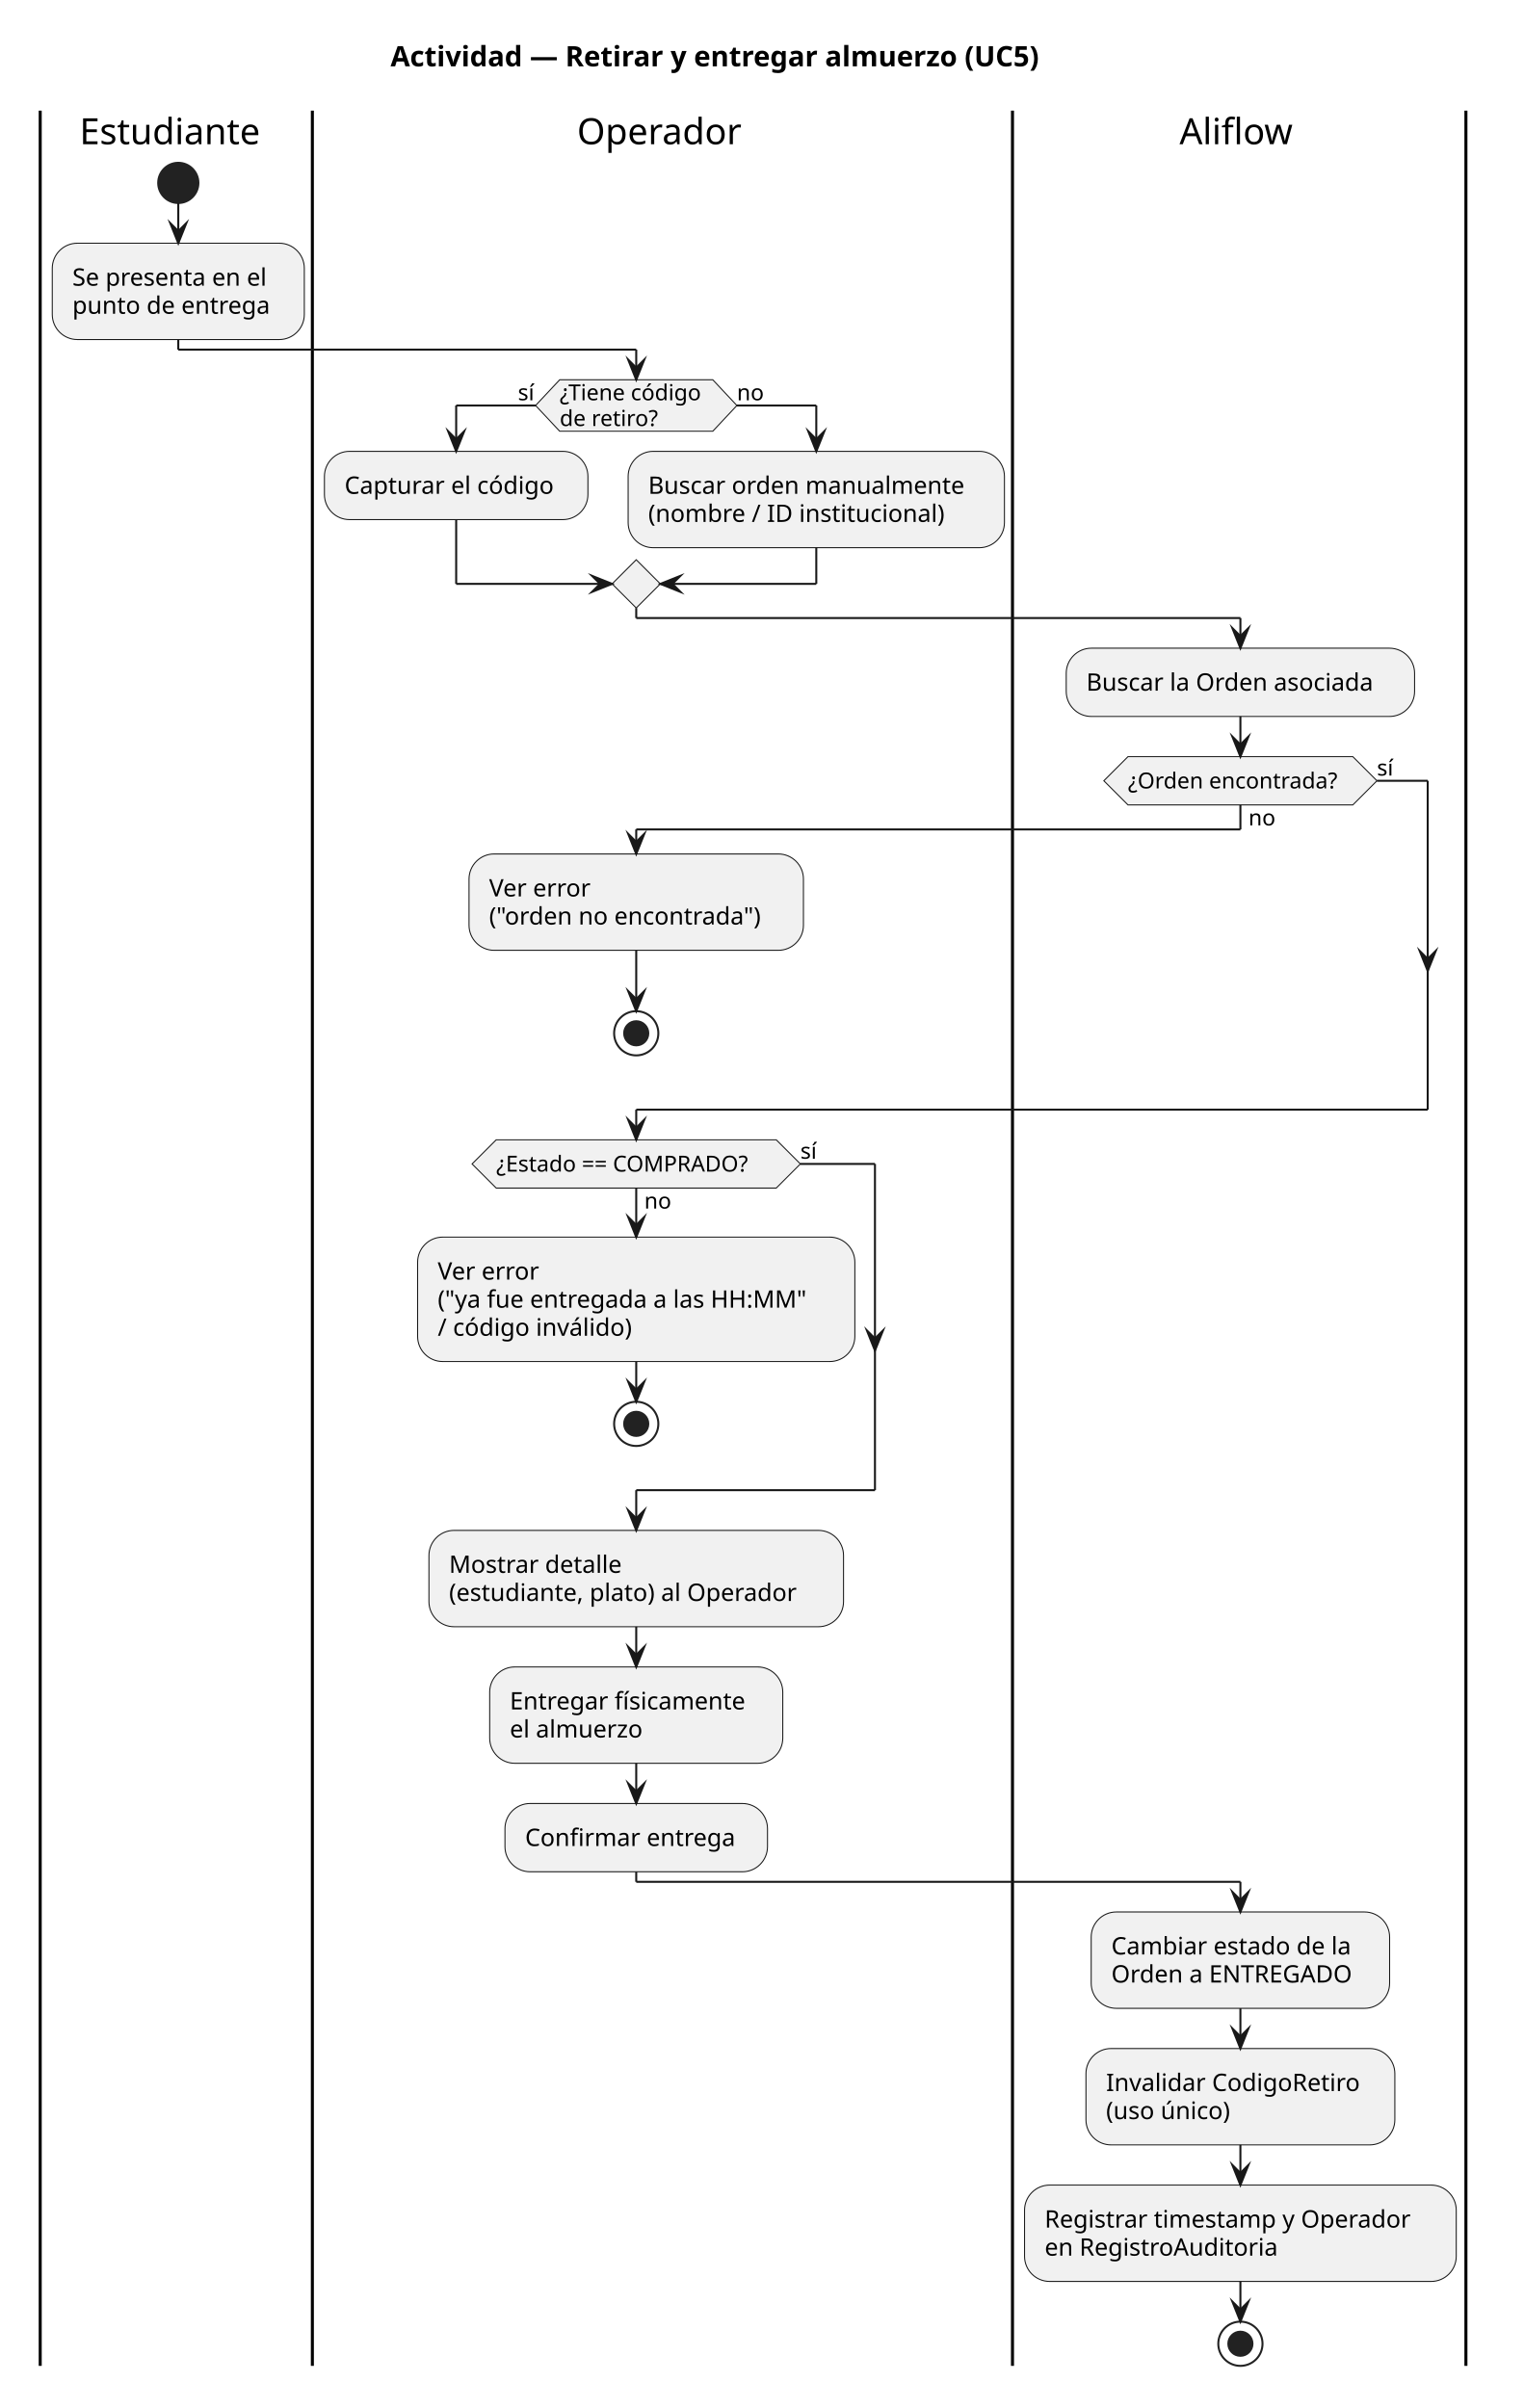
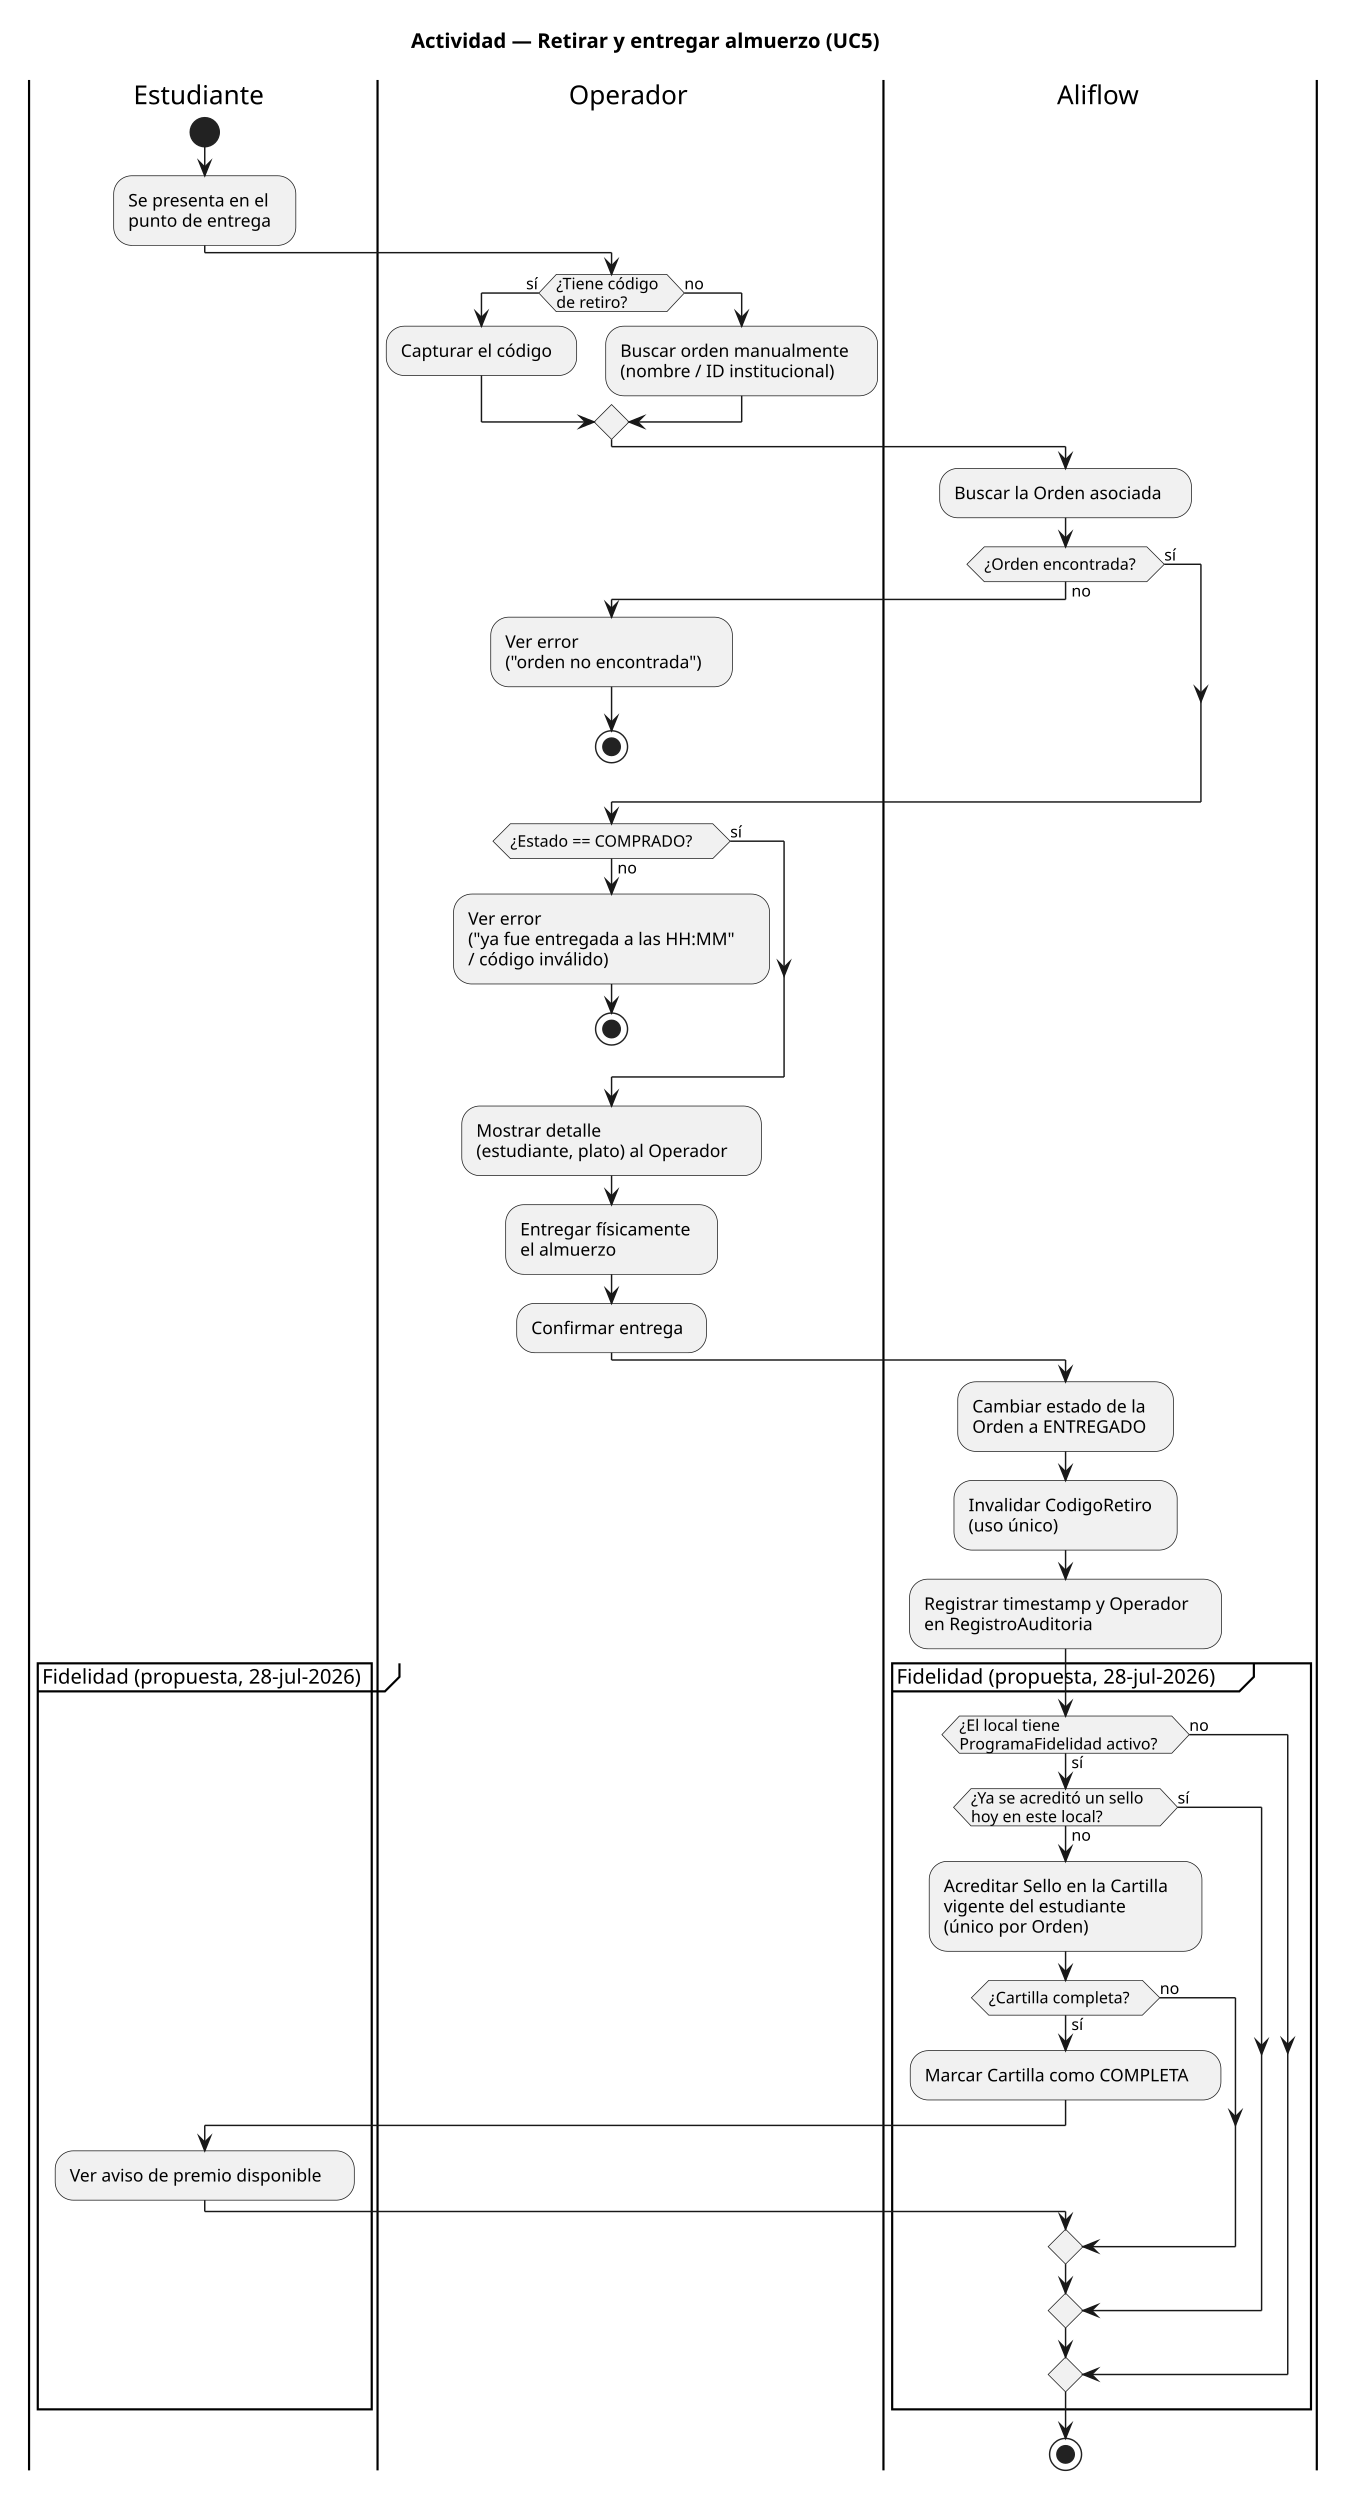
- <svg xmlns="http://www.w3.org/2000/svg" version="1.1" data-diagram-type="ACTIVITY" style="width:758px;height:1198px;background:#FFFFFF;" width="758px" height="1198px" viewBox="0 0 758 1198" zoomAndPan="magnify" preserveAspectRatio="none" contentStyleType="text/css">
+ <svg xmlns="http://www.w3.org/2000/svg" version="1.1" data-diagram-type="ACTIVITY" style="width:935px;height:1721px;background:#FFFFFF;" width="935px" height="1721px" viewBox="0 0 935 1721" zoomAndPan="magnify" preserveAspectRatio="none" contentStyleType="text/css">
  <defs />
  <g font-family="sans-serif" lengthAdjust="spacing">
    <g class="title" data-source-line="1">
-       <text x="194.277" y="32.995" fill="#000" font-size="14" textLength="367.507" font-weight="700">Actividad — Retirar y entregar almuerzo (UC5)</text>
+       <text x="282.92" y="32.995" fill="#000" font-size="14" textLength="367.507" font-weight="700">Actividad — Retirar y entregar almuerzo (UC5)</text>
    </g>
-     <rect x="20" y="55.042" width="711.061" height="20.953" fill="none" style="stroke:none;" />
-     <ellipse cx="88.69" cy="90.995" rx="10" ry="10" fill="#222" style="stroke:#222;stroke-width:1;" />
-     <rect x="26" y="120.995" width="125.381" height="47.938" fill="#F1F1F1" style="stroke:#181818;stroke-width:0.5;" rx="12.5" ry="12.5" />
-     <text x="36" y="142.134" fill="#000" font-size="12" textLength="105.381">Se presenta en el</text>
-     <text x="36" y="156.103" fill="#000" font-size="12" textLength="104.484">punto de entrega</text>
-     <line x1="20" y1="55.042" x2="20" y2="1177.034" style="stroke:#000;stroke-width:1.5;" />
-     <polygon points="278.413,188.933,354.559,188.933,366.559,201.737,354.559,214.542,278.413,214.542,266.413,201.737,278.413,188.933" fill="#F1F1F1" style="stroke:#181818;stroke-width:0.5;stroke-linejoin:miter;stroke-miterlimit:10;" />
-     <text x="278.413" y="199.143" fill="#000" font-size="11" textLength="76.146">¿Tiene código</text>
-     <text x="278.413" y="211.948" fill="#000" font-size="11" textLength="52.997">de retiro?</text>
-     <text x="257.626" y="199.143" fill="#000" font-size="11" textLength="8.787">sí</text>
-     <text x="366.559" y="199.143" fill="#000" font-size="11" textLength="13.702">no</text>
-     <rect x="161.381" y="224.542" width="131.076" height="33.969" fill="#F1F1F1" style="stroke:#181818;stroke-width:0.5;" rx="12.5" ry="12.5" />
-     <text x="171.381" y="245.681" fill="#000" font-size="12" textLength="111.076">Capturar el código</text>
-     <rect x="312.457" y="224.542" width="187.191" height="47.938" fill="#F1F1F1" style="stroke:#181818;stroke-width:0.5;" rx="12.5" ry="12.5" />
-     <text x="322.457" y="245.681" fill="#000" font-size="12" textLength="167.191">Buscar orden manualmente</text>
-     <text x="322.457" y="259.649" fill="#000" font-size="12" textLength="157.307">(nombre / ID institucional)</text>
-     <polygon points="316.486,278.479,328.486,290.479,316.486,302.479,304.486,290.479,316.486,278.479" fill="#F1F1F1" style="stroke:#181818;stroke-width:0.5;stroke-linejoin:miter;stroke-miterlimit:10;" />
-     <rect x="233.308" y="424.851" width="166.355" height="47.938" fill="#F1F1F1" style="stroke:#181818;stroke-width:0.5;" rx="12.5" ry="12.5" />
-     <text x="243.308" y="445.989" fill="#000" font-size="12" textLength="53.865">Ver error</text>
-     <text x="243.308" y="459.958" fill="#000" font-size="12" textLength="146.355">("orden no encontrada")</text>
-     <ellipse cx="316.486" cy="514.069" rx="11" ry="11" fill="none" style="stroke:#222;stroke-width:1;" />
-     <ellipse cx="316.486" cy="514.069" rx="6" ry="6" fill="#222" style="stroke:#222;stroke-width:1;" />
-     <rect x="207.735" y="615.472" width="217.502" height="61.906" fill="#F1F1F1" style="stroke:#181818;stroke-width:0.5;" rx="12.5" ry="12.5" />
-     <text x="217.735" y="636.61" fill="#000" font-size="12" textLength="53.865">Ver error</text>
-     <text x="217.735" y="650.579" fill="#000" font-size="12" textLength="197.502">("ya fue entregada a las HH:MM"</text>
-     <text x="217.735" y="664.548" fill="#000" font-size="12" textLength="103.225">/ código inválido)</text>
-     <ellipse cx="316.486" cy="708.378" rx="11" ry="11" fill="none" style="stroke:#222;stroke-width:1;" />
-     <ellipse cx="316.486" cy="708.378" rx="6" ry="6" fill="#222" style="stroke:#222;stroke-width:1;" />
-     <polygon points="246.831,567.069,386.141,567.069,398.141,579.069,386.141,591.069,246.831,591.069,234.831,579.069,246.831,567.069" fill="#F1F1F1" style="stroke:#181818;stroke-width:0.5;stroke-linejoin:miter;stroke-miterlimit:10;" />
-     <text x="320.486" y="601.28" fill="#000" font-size="11" textLength="13.702">no</text>
-     <text x="246.831" y="582.877" fill="#000" font-size="11" textLength="139.31">¿Estado == COMPRADO?</text>
-     <text x="398.141" y="576.475" fill="#000" font-size="11" textLength="8.787">sí</text>
-     <rect x="213.372" y="761.378" width="206.229" height="47.938" fill="#F1F1F1" style="stroke:#181818;stroke-width:0.5;" rx="12.5" ry="12.5" />
-     <text x="223.372" y="782.517" fill="#000" font-size="12" textLength="90.797">Mostrar detalle</text>
-     <text x="223.372" y="796.485" fill="#000" font-size="12" textLength="186.229">(estudiante, plato) al Operador</text>
-     <rect x="243.591" y="829.315" width="145.789" height="47.938" fill="#F1F1F1" style="stroke:#181818;stroke-width:0.5;" rx="12.5" ry="12.5" />
-     <text x="253.591" y="850.454" fill="#000" font-size="12" textLength="125.789">Entregar físicamente</text>
-     <text x="253.591" y="864.423" fill="#000" font-size="12" textLength="70.471">el almuerzo</text>
-     <rect x="251.191" y="897.253" width="130.59" height="33.969" fill="#F1F1F1" style="stroke:#181818;stroke-width:0.5;" rx="12.5" ry="12.5" />
-     <text x="261.191" y="918.392" fill="#000" font-size="12" textLength="110.59">Confirmar entrega</text>
-     <line x1="155.381" y1="55.042" x2="155.381" y2="1177.034" style="stroke:#000;stroke-width:1.5;" />
-     <rect x="530.376" y="322.479" width="173.293" height="33.969" fill="#F1F1F1" style="stroke:#181818;stroke-width:0.5;" rx="12.5" ry="12.5" />
-     <text x="540.376" y="343.618" fill="#000" font-size="12" textLength="153.293">Buscar la Orden asociada</text>
-     <polygon points="561.091,376.448,672.954,376.448,684.954,388.448,672.954,400.448,561.091,400.448,549.091,388.448,561.091,376.448" fill="#F1F1F1" style="stroke:#181818;stroke-width:0.5;stroke-linejoin:miter;stroke-miterlimit:10;" />
-     <text x="621.022" y="410.659" fill="#000" font-size="11" textLength="13.702">no</text>
-     <text x="561.091" y="392.256" fill="#000" font-size="11" textLength="111.864">¿Orden encontrada?</text>
-     <text x="684.954" y="385.854" fill="#000" font-size="11" textLength="8.787">sí</text>
-     <rect x="542.801" y="951.222" width="148.443" height="47.938" fill="#F1F1F1" style="stroke:#181818;stroke-width:0.5;" rx="12.5" ry="12.5" />
-     <text x="552.801" y="972.36" fill="#000" font-size="12" textLength="128.443">Cambiar estado de la</text>
-     <text x="552.801" y="986.329" fill="#000" font-size="12" textLength="127.969">Orden a ENTREGADO</text>
-     <rect x="540.196" y="1019.159" width="153.652" height="47.938" fill="#F1F1F1" style="stroke:#181818;stroke-width:0.5;" rx="12.5" ry="12.5" />
-     <text x="550.196" y="1040.298" fill="#000" font-size="12" textLength="133.652">Invalidar CodigoRetiro</text>
-     <text x="550.196" y="1054.267" fill="#000" font-size="12" textLength="66.861">(uso único)</text>
-     <rect x="509.648" y="1087.097" width="214.748" height="47.938" fill="#F1F1F1" style="stroke:#181818;stroke-width:0.5;" rx="12.5" ry="12.5" />
-     <text x="519.648" y="1108.235" fill="#000" font-size="12" textLength="194.748">Registrar timestamp y Operador</text>
-     <text x="519.648" y="1122.204" fill="#000" font-size="12" textLength="123.141">en RegistroAuditoria</text>
-     <ellipse cx="617.022" cy="1166.034" rx="11" ry="11" fill="none" style="stroke:#222;stroke-width:1;" />
-     <ellipse cx="617.022" cy="1166.034" rx="6" ry="6" fill="#222" style="stroke:#222;stroke-width:1;" />
-     <line x1="503.648" y1="55.042" x2="503.648" y2="1177.034" style="stroke:#000;stroke-width:1.5;" />
-     <line x1="729.2" y1="55.042" x2="729.2" y2="1177.034" style="stroke:#000;stroke-width:1.5;" />
-     <line x1="88.69" y1="100.995" x2="88.69" y2="120.995" style="stroke:#181818;stroke-width:1;" />
-     <polygon points="84.69,110.995,88.69,120.995,92.69,110.995,88.69,114.995" fill="#181818" style="stroke:#181818;stroke-width:1;stroke-linejoin:miter;stroke-miterlimit:10;" />
-     <line x1="266.413" y1="201.737" x2="226.919" y2="201.737" style="stroke:#181818;stroke-width:1;" />
-     <line x1="226.919" y1="201.737" x2="226.919" y2="224.542" style="stroke:#181818;stroke-width:1;" />
-     <polygon points="222.919,214.542,226.919,224.542,230.919,214.542,226.919,218.542" fill="#181818" style="stroke:#181818;stroke-width:1;stroke-linejoin:miter;stroke-miterlimit:10;" />
-     <line x1="366.559" y1="201.737" x2="406.053" y2="201.737" style="stroke:#181818;stroke-width:1;" />
-     <line x1="406.053" y1="201.737" x2="406.053" y2="224.542" style="stroke:#181818;stroke-width:1;" />
-     <polygon points="402.053,214.542,406.053,224.542,410.053,214.542,406.053,218.542" fill="#181818" style="stroke:#181818;stroke-width:1;stroke-linejoin:miter;stroke-miterlimit:10;" />
-     <line x1="226.919" y1="258.511" x2="226.919" y2="290.479" style="stroke:#181818;stroke-width:1;" />
-     <line x1="226.919" y1="290.479" x2="304.486" y2="290.479" style="stroke:#181818;stroke-width:1;" />
-     <polygon points="294.486,286.479,304.486,290.479,294.486,294.479,298.486,290.479" fill="#181818" style="stroke:#181818;stroke-width:1;stroke-linejoin:miter;stroke-miterlimit:10;" />
-     <line x1="406.053" y1="272.479" x2="406.053" y2="290.479" style="stroke:#181818;stroke-width:1;" />
-     <line x1="406.053" y1="290.479" x2="328.486" y2="290.479" style="stroke:#181818;stroke-width:1;" />
-     <polygon points="338.486,286.479,328.486,290.479,338.486,294.479,334.486,290.479" fill="#181818" style="stroke:#181818;stroke-width:1;stroke-linejoin:miter;stroke-miterlimit:10;" />
-     <line x1="316.486" y1="472.788" x2="316.486" y2="503.069" style="stroke:#181818;stroke-width:1;" />
-     <polygon points="312.486,493.069,316.486,503.069,320.486,493.069,316.486,497.069" fill="#181818" style="stroke:#181818;stroke-width:1;stroke-linejoin:miter;stroke-miterlimit:10;" />
-     <line x1="316.486" y1="677.378" x2="316.486" y2="697.378" style="stroke:#181818;stroke-width:1;" />
-     <polygon points="312.486,687.378,316.486,697.378,320.486,687.378,316.486,691.378" fill="#181818" style="stroke:#181818;stroke-width:1;stroke-linejoin:miter;stroke-miterlimit:10;" />
-     <line x1="316.486" y1="591.069" x2="316.486" y2="615.472" style="stroke:#181818;stroke-width:1;" />
-     <polygon points="312.486,605.472,316.486,615.472,320.486,605.472,316.486,609.472" fill="#181818" style="stroke:#181818;stroke-width:1;stroke-linejoin:miter;stroke-miterlimit:10;" />
-     <line x1="398.141" y1="579.069" x2="435.237" y2="579.069" style="stroke:#181818;stroke-width:1;" />
-     <polygon points="431.237,661.925,435.237,671.925,439.237,661.925,435.237,665.925" fill="#181818" style="stroke:#181818;stroke-width:1;stroke-linejoin:miter;stroke-miterlimit:10;" />
-     <line x1="435.237" y1="579.069" x2="435.237" y2="741.378" style="stroke:#181818;stroke-width:1;" />
-     <line x1="435.237" y1="741.378" x2="316.486" y2="741.378" style="stroke:#181818;stroke-width:1;" />
-     <line x1="316.486" y1="741.378" x2="316.486" y2="761.378" style="stroke:#181818;stroke-width:1;" />
-     <polygon points="312.486,751.378,316.486,761.378,320.486,751.378,316.486,755.378" fill="#181818" style="stroke:#181818;stroke-width:1;stroke-linejoin:miter;stroke-miterlimit:10;" />
-     <line x1="316.486" y1="809.315" x2="316.486" y2="829.315" style="stroke:#181818;stroke-width:1;" />
-     <polygon points="312.486,819.315,316.486,829.315,320.486,819.315,316.486,823.315" fill="#181818" style="stroke:#181818;stroke-width:1;stroke-linejoin:miter;stroke-miterlimit:10;" />
-     <line x1="316.486" y1="877.253" x2="316.486" y2="897.253" style="stroke:#181818;stroke-width:1;" />
-     <polygon points="312.486,887.253,316.486,897.253,320.486,887.253,316.486,891.253" fill="#181818" style="stroke:#181818;stroke-width:1;stroke-linejoin:miter;stroke-miterlimit:10;" />
-     <line x1="684.954" y1="388.448" x2="710.2" y2="388.448" style="stroke:#181818;stroke-width:1;" />
-     <polygon points="706.2,473.069,710.2,483.069,714.2,473.069,710.2,477.069" fill="#181818" style="stroke:#181818;stroke-width:1;stroke-linejoin:miter;stroke-miterlimit:10;" />
-     <line x1="710.2" y1="388.448" x2="710.2" y2="552.069" style="stroke:#181818;stroke-width:1;" />
-     <line x1="710.2" y1="552.069" x2="316.486" y2="552.069" style="stroke:#181818;stroke-width:1;" />
-     <line x1="316.486" y1="552.069" x2="316.486" y2="567.069" style="stroke:#181818;stroke-width:1;" />
-     <polygon points="312.486,557.069,316.486,567.069,320.486,557.069,316.486,561.069" fill="#181818" style="stroke:#181818;stroke-width:1;stroke-linejoin:miter;stroke-miterlimit:10;" />
-     <line x1="617.022" y1="356.448" x2="617.022" y2="376.448" style="stroke:#181818;stroke-width:1;" />
-     <polygon points="613.022,366.448,617.022,376.448,621.022,366.448,617.022,370.448" fill="#181818" style="stroke:#181818;stroke-width:1;stroke-linejoin:miter;stroke-miterlimit:10;" />
-     <line x1="617.022" y1="999.159" x2="617.022" y2="1019.159" style="stroke:#181818;stroke-width:1;" />
-     <polygon points="613.022,1009.159,617.022,1019.159,621.022,1009.159,617.022,1013.159" fill="#181818" style="stroke:#181818;stroke-width:1;stroke-linejoin:miter;stroke-miterlimit:10;" />
-     <line x1="617.022" y1="1067.097" x2="617.022" y2="1087.097" style="stroke:#181818;stroke-width:1;" />
-     <polygon points="613.022,1077.097,617.022,1087.097,621.022,1077.097,617.022,1081.097" fill="#181818" style="stroke:#181818;stroke-width:1;stroke-linejoin:miter;stroke-miterlimit:10;" />
-     <line x1="617.022" y1="1135.034" x2="617.022" y2="1155.034" style="stroke:#181818;stroke-width:1;" />
-     <polygon points="613.022,1145.034,617.022,1155.034,621.022,1145.034,617.022,1149.034" fill="#181818" style="stroke:#181818;stroke-width:1;stroke-linejoin:miter;stroke-miterlimit:10;" />
-     <line x1="88.69" y1="168.933" x2="88.69" y2="173.933" style="stroke:#181818;stroke-width:1;" />
-     <line x1="88.69" y1="173.933" x2="316.486" y2="173.933" style="stroke:#181818;stroke-width:1;" />
-     <line x1="316.486" y1="173.933" x2="316.486" y2="188.933" style="stroke:#181818;stroke-width:1;" />
-     <polygon points="312.486,178.933,316.486,188.933,320.486,178.933,316.486,182.933" fill="#181818" style="stroke:#181818;stroke-width:1;stroke-linejoin:miter;stroke-miterlimit:10;" />
-     <line x1="316.486" y1="302.479" x2="316.486" y2="307.479" style="stroke:#181818;stroke-width:1;" />
-     <line x1="316.486" y1="307.479" x2="617.022" y2="307.479" style="stroke:#181818;stroke-width:1;" />
-     <line x1="617.022" y1="307.479" x2="617.022" y2="322.479" style="stroke:#181818;stroke-width:1;" />
-     <polygon points="613.022,312.479,617.022,322.479,621.022,312.479,617.022,316.479" fill="#181818" style="stroke:#181818;stroke-width:1;stroke-linejoin:miter;stroke-miterlimit:10;" />
-     <line x1="617.022" y1="400.448" x2="617.022" y2="412.649" style="stroke:#181818;stroke-width:1;" />
-     <line x1="617.022" y1="412.649" x2="316.486" y2="412.649" style="stroke:#181818;stroke-width:1;" />
-     <line x1="316.486" y1="412.649" x2="316.486" y2="424.851" style="stroke:#181818;stroke-width:1;" />
-     <polygon points="312.486,414.851,316.486,424.851,320.486,414.851,316.486,418.851" fill="#181818" style="stroke:#181818;stroke-width:1;stroke-linejoin:miter;stroke-miterlimit:10;" />
-     <line x1="316.486" y1="931.222" x2="316.486" y2="936.222" style="stroke:#181818;stroke-width:1;" />
-     <line x1="316.486" y1="936.222" x2="617.022" y2="936.222" style="stroke:#181818;stroke-width:1;" />
-     <line x1="617.022" y1="936.222" x2="617.022" y2="951.222" style="stroke:#181818;stroke-width:1;" />
-     <polygon points="613.022,941.222,617.022,951.222,621.022,941.222,617.022,945.222" fill="#181818" style="stroke:#181818;stroke-width:1;stroke-linejoin:miter;stroke-miterlimit:10;" />
-     <text x="39.583" y="71.75" fill="#000" font-size="18" textLength="96.214">Estudiante</text>
-     <text x="287.046" y="71.75" fill="#000" font-size="18" textLength="84.938">Operador</text>
-     <text x="586.73" y="71.75" fill="#000" font-size="18" textLength="59.388">Aliflow</text>
+     <rect x="20" y="55.042" width="888.346" height="20.953" fill="none" style="stroke:none;" />
+     <ellipse cx="140.95" cy="90.995" rx="10" ry="10" fill="#222" style="stroke:#222;stroke-width:1;" />
+     <rect x="78.26" y="120.995" width="125.381" height="47.938" fill="#F1F1F1" style="stroke:#181818;stroke-width:0.5;" rx="12.5" ry="12.5" />
+     <text x="88.26" y="142.134" fill="#000" font-size="12" textLength="105.381">Se presenta en el</text>
+     <text x="88.26" y="156.103" fill="#000" font-size="12" textLength="104.484">punto de entrega</text>
+     <rect x="26" y="1145.034" width="229.9" height="513.566" fill="none" style="stroke:#000;stroke-width:1.5;" />
+     <path d="M274.991,1145.034 L274.991,1154.331 L264.991,1164.331 L26,1164.331" style="stroke:#000;stroke-width:1.5;" fill="none" />
+     <text x="29" y="1159.029" fill="#000" font-size="14" textLength="238.991">Fidelidad (propuesta, 28-jul-2026)</text>
+     <rect x="38" y="1480.632" width="205.9" height="33.969" fill="#F1F1F1" style="stroke:#181818;stroke-width:0.5;" rx="12.5" ry="12.5" />
+     <text x="48" y="1501.771" fill="#000" font-size="12" textLength="185.9">Ver aviso de premio disponible</text>
+     <line x1="20" y1="55.042" x2="20" y2="1700.601" style="stroke:#000;stroke-width:1.5;" />
+     <polygon points="382.932,188.933,459.078,188.933,471.078,201.737,459.078,214.542,382.932,214.542,370.932,201.737,382.932,188.933" fill="#F1F1F1" style="stroke:#181818;stroke-width:0.5;stroke-linejoin:miter;stroke-miterlimit:10;" />
+     <text x="382.932" y="199.143" fill="#000" font-size="11" textLength="76.146">¿Tiene código</text>
+     <text x="382.932" y="211.948" fill="#000" font-size="11" textLength="52.997">de retiro?</text>
+     <text x="362.145" y="199.143" fill="#000" font-size="11" textLength="8.787">sí</text>
+     <text x="471.078" y="199.143" fill="#000" font-size="11" textLength="13.702">no</text>
+     <rect x="265.9" y="224.542" width="131.076" height="33.969" fill="#F1F1F1" style="stroke:#181818;stroke-width:0.5;" rx="12.5" ry="12.5" />
+     <text x="275.9" y="245.681" fill="#000" font-size="12" textLength="111.076">Capturar el código</text>
+     <rect x="416.977" y="224.542" width="187.191" height="47.938" fill="#F1F1F1" style="stroke:#181818;stroke-width:0.5;" rx="12.5" ry="12.5" />
+     <text x="426.977" y="245.681" fill="#000" font-size="12" textLength="167.191">Buscar orden manualmente</text>
+     <text x="426.977" y="259.649" fill="#000" font-size="12" textLength="157.307">(nombre / ID institucional)</text>
+     <polygon points="421.005,278.479,433.005,290.479,421.005,302.479,409.005,290.479,421.005,278.479" fill="#F1F1F1" style="stroke:#181818;stroke-width:0.5;stroke-linejoin:miter;stroke-miterlimit:10;" />
+     <rect x="337.828" y="424.851" width="166.355" height="47.938" fill="#F1F1F1" style="stroke:#181818;stroke-width:0.5;" rx="12.5" ry="12.5" />
+     <text x="347.828" y="445.989" fill="#000" font-size="12" textLength="53.865">Ver error</text>
+     <text x="347.828" y="459.958" fill="#000" font-size="12" textLength="146.355">("orden no encontrada")</text>
+     <ellipse cx="421.005" cy="514.069" rx="11" ry="11" fill="none" style="stroke:#222;stroke-width:1;" />
+     <ellipse cx="421.005" cy="514.069" rx="6" ry="6" fill="#222" style="stroke:#222;stroke-width:1;" />
+     <rect x="312.254" y="615.472" width="217.502" height="61.906" fill="#F1F1F1" style="stroke:#181818;stroke-width:0.5;" rx="12.5" ry="12.5" />
+     <text x="322.254" y="636.61" fill="#000" font-size="12" textLength="53.865">Ver error</text>
+     <text x="322.254" y="650.579" fill="#000" font-size="12" textLength="197.502">("ya fue entregada a las HH:MM"</text>
+     <text x="322.254" y="664.548" fill="#000" font-size="12" textLength="103.225">/ código inválido)</text>
+     <ellipse cx="421.005" cy="708.378" rx="11" ry="11" fill="none" style="stroke:#222;stroke-width:1;" />
+     <ellipse cx="421.005" cy="708.378" rx="6" ry="6" fill="#222" style="stroke:#222;stroke-width:1;" />
+     <polygon points="351.35,567.069,490.66,567.069,502.66,579.069,490.66,591.069,351.35,591.069,339.35,579.069,351.35,567.069" fill="#F1F1F1" style="stroke:#181818;stroke-width:0.5;stroke-linejoin:miter;stroke-miterlimit:10;" />
+     <text x="425.005" y="601.28" fill="#000" font-size="11" textLength="13.702">no</text>
+     <text x="351.35" y="582.877" fill="#000" font-size="11" textLength="139.31">¿Estado == COMPRADO?</text>
+     <text x="502.66" y="576.475" fill="#000" font-size="11" textLength="8.787">sí</text>
+     <rect x="317.891" y="761.378" width="206.229" height="47.938" fill="#F1F1F1" style="stroke:#181818;stroke-width:0.5;" rx="12.5" ry="12.5" />
+     <text x="327.891" y="782.517" fill="#000" font-size="12" textLength="90.797">Mostrar detalle</text>
+     <text x="327.891" y="796.485" fill="#000" font-size="12" textLength="186.229">(estudiante, plato) al Operador</text>
+     <rect x="348.111" y="829.315" width="145.789" height="47.938" fill="#F1F1F1" style="stroke:#181818;stroke-width:0.5;" rx="12.5" ry="12.5" />
+     <text x="358.111" y="850.454" fill="#000" font-size="12" textLength="125.789">Entregar físicamente</text>
+     <text x="358.111" y="864.423" fill="#000" font-size="12" textLength="70.471">el almuerzo</text>
+     <rect x="355.71" y="897.253" width="130.59" height="33.969" fill="#F1F1F1" style="stroke:#181818;stroke-width:0.5;" rx="12.5" ry="12.5" />
+     <text x="365.71" y="918.392" fill="#000" font-size="12" textLength="110.59">Confirmar entrega</text>
+     <line x1="259.9" y1="55.042" x2="259.9" y2="1700.601" style="stroke:#000;stroke-width:1.5;" />
+     <rect x="646.896" y="322.479" width="173.293" height="33.969" fill="#F1F1F1" style="stroke:#181818;stroke-width:0.5;" rx="12.5" ry="12.5" />
+     <text x="656.896" y="343.618" fill="#000" font-size="12" textLength="153.293">Buscar la Orden asociada</text>
+     <polygon points="677.61,376.448,789.474,376.448,801.474,388.448,789.474,400.448,677.61,400.448,665.61,388.448,677.61,376.448" fill="#F1F1F1" style="stroke:#181818;stroke-width:0.5;stroke-linejoin:miter;stroke-miterlimit:10;" />
+     <text x="737.542" y="410.659" fill="#000" font-size="11" textLength="13.702">no</text>
+     <text x="677.61" y="392.256" fill="#000" font-size="11" textLength="111.864">¿Orden encontrada?</text>
+     <text x="801.474" y="385.854" fill="#000" font-size="11" textLength="8.787">sí</text>
+     <rect x="659.32" y="951.222" width="148.443" height="47.938" fill="#F1F1F1" style="stroke:#181818;stroke-width:0.5;" rx="12.5" ry="12.5" />
+     <text x="669.32" y="972.36" fill="#000" font-size="12" textLength="128.443">Cambiar estado de la</text>
+     <text x="669.32" y="986.329" fill="#000" font-size="12" textLength="127.969">Orden a ENTREGADO</text>
+     <rect x="656.716" y="1019.159" width="153.652" height="47.938" fill="#F1F1F1" style="stroke:#181818;stroke-width:0.5;" rx="12.5" ry="12.5" />
+     <text x="666.716" y="1040.298" fill="#000" font-size="12" textLength="133.652">Invalidar CodigoRetiro</text>
+     <text x="666.716" y="1054.267" fill="#000" font-size="12" textLength="66.861">(uso único)</text>
+     <rect x="626.168" y="1087.097" width="214.748" height="47.938" fill="#F1F1F1" style="stroke:#181818;stroke-width:0.5;" rx="12.5" ry="12.5" />
+     <text x="636.168" y="1108.235" fill="#000" font-size="12" textLength="194.748">Registrar timestamp y Operador</text>
+     <text x="636.168" y="1122.204" fill="#000" font-size="12" textLength="123.141">en RegistroAuditoria</text>
+     <rect x="614.168" y="1145.034" width="288.317" height="513.566" fill="none" style="stroke:#000;stroke-width:1.5;" />
+     <path d="M863.159,1145.034 L863.159,1154.331 L853.159,1164.331 L614.168,1164.331" style="stroke:#000;stroke-width:1.5;" fill="none" />
+     <text x="617.168" y="1159.029" fill="#000" font-size="14" textLength="238.991">Fidelidad (propuesta, 28-jul-2026)</text>
+     <rect x="639.674" y="1281.354" width="187.736" height="61.906" fill="#F1F1F1" style="stroke:#181818;stroke-width:0.5;" rx="12.5" ry="12.5" />
+     <text x="649.674" y="1302.493" fill="#000" font-size="12" textLength="167.736">Acreditar Sello en la Cartilla</text>
+     <text x="649.674" y="1316.462" fill="#000" font-size="12" textLength="135.035">vigente del estudiante</text>
+     <text x="649.674" y="1330.431" fill="#000" font-size="12" textLength="106.354">(único por Orden)</text>
+     <rect x="626.599" y="1411.663" width="213.887" height="33.969" fill="#F1F1F1" style="stroke:#181818;stroke-width:0.5;" rx="12.5" ry="12.5" />
+     <text x="636.599" y="1432.802" fill="#000" font-size="12" textLength="193.887">Marcar Cartilla como COMPLETA</text>
+     <polygon points="680.696,1363.261,786.388,1363.261,798.388,1375.261,786.388,1387.261,680.696,1387.261,668.696,1375.261,680.696,1363.261" fill="#F1F1F1" style="stroke:#181818;stroke-width:0.5;stroke-linejoin:miter;stroke-miterlimit:10;" />
+     <text x="737.542" y="1397.471" fill="#000" font-size="11" textLength="8.787">sí</text>
+     <text x="680.696" y="1379.069" fill="#000" font-size="11" textLength="105.692">¿Cartilla completa?</text>
+     <text x="798.388" y="1372.667" fill="#000" font-size="11" textLength="13.702">no</text>
+     <polygon points="733.542,1534.601,745.542,1546.601,733.542,1558.601,721.542,1546.601,733.542,1534.601" fill="#F1F1F1" style="stroke:#181818;stroke-width:0.5;stroke-linejoin:miter;stroke-miterlimit:10;" />
+     <polygon points="668.428,1231.343,798.656,1231.343,810.656,1244.147,798.656,1256.952,668.428,1256.952,656.428,1244.147,668.428,1231.343" fill="#F1F1F1" style="stroke:#181818;stroke-width:0.5;stroke-linejoin:miter;stroke-miterlimit:10;" />
+     <text x="737.542" y="1267.163" fill="#000" font-size="11" textLength="13.702">no</text>
+     <text x="668.428" y="1241.553" fill="#000" font-size="11" textLength="130.228">¿Ya se acreditó un sello</text>
+     <text x="668.428" y="1254.358" fill="#000" font-size="11" textLength="99.489">hoy en este local?</text>
+     <text x="810.656" y="1241.553" fill="#000" font-size="11" textLength="8.787">sí</text>
+     <polygon points="733.542,1578.601,745.542,1590.601,733.542,1602.601,721.542,1590.601,733.542,1578.601" fill="#F1F1F1" style="stroke:#181818;stroke-width:0.5;stroke-linejoin:miter;stroke-miterlimit:10;" />
+     <polygon points="660.406,1181.331,806.677,1181.331,818.677,1194.136,806.677,1206.94,660.406,1206.94,648.406,1194.136,660.406,1181.331" fill="#F1F1F1" style="stroke:#181818;stroke-width:0.5;stroke-linejoin:miter;stroke-miterlimit:10;" />
+     <text x="737.542" y="1217.151" fill="#000" font-size="11" textLength="8.787">sí</text>
+     <text x="660.406" y="1191.542" fill="#000" font-size="11" textLength="76.345">¿El local tiene</text>
+     <text x="660.406" y="1204.346" fill="#000" font-size="11" textLength="146.271">ProgramaFidelidad activo?</text>
+     <text x="818.677" y="1191.542" fill="#000" font-size="11" textLength="13.702">no</text>
+     <polygon points="733.542,1622.601,745.542,1634.601,733.542,1646.601,721.542,1634.601,733.542,1622.601" fill="#F1F1F1" style="stroke:#181818;stroke-width:0.5;stroke-linejoin:miter;stroke-miterlimit:10;" />
+     <ellipse cx="733.542" cy="1689.601" rx="11" ry="11" fill="none" style="stroke:#222;stroke-width:1;" />
+     <ellipse cx="733.542" cy="1689.601" rx="6" ry="6" fill="#222" style="stroke:#222;stroke-width:1;" />
+     <line x1="608.168" y1="55.042" x2="608.168" y2="1700.601" style="stroke:#000;stroke-width:1.5;" />
+     <line x1="906.485" y1="55.042" x2="906.485" y2="1700.601" style="stroke:#000;stroke-width:1.5;" />
+     <line x1="140.95" y1="100.995" x2="140.95" y2="120.995" style="stroke:#181818;stroke-width:1;" />
+     <polygon points="136.95,110.995,140.95,120.995,144.95,110.995,140.95,114.995" fill="#181818" style="stroke:#181818;stroke-width:1;stroke-linejoin:miter;stroke-miterlimit:10;" />
+     <line x1="370.932" y1="201.737" x2="331.438" y2="201.737" style="stroke:#181818;stroke-width:1;" />
+     <line x1="331.438" y1="201.737" x2="331.438" y2="224.542" style="stroke:#181818;stroke-width:1;" />
+     <polygon points="327.438,214.542,331.438,224.542,335.438,214.542,331.438,218.542" fill="#181818" style="stroke:#181818;stroke-width:1;stroke-linejoin:miter;stroke-miterlimit:10;" />
+     <line x1="471.078" y1="201.737" x2="510.572" y2="201.737" style="stroke:#181818;stroke-width:1;" />
+     <line x1="510.572" y1="201.737" x2="510.572" y2="224.542" style="stroke:#181818;stroke-width:1;" />
+     <polygon points="506.572,214.542,510.572,224.542,514.572,214.542,510.572,218.542" fill="#181818" style="stroke:#181818;stroke-width:1;stroke-linejoin:miter;stroke-miterlimit:10;" />
+     <line x1="331.438" y1="258.511" x2="331.438" y2="290.479" style="stroke:#181818;stroke-width:1;" />
+     <line x1="331.438" y1="290.479" x2="409.005" y2="290.479" style="stroke:#181818;stroke-width:1;" />
+     <polygon points="399.005,286.479,409.005,290.479,399.005,294.479,403.005,290.479" fill="#181818" style="stroke:#181818;stroke-width:1;stroke-linejoin:miter;stroke-miterlimit:10;" />
+     <line x1="510.572" y1="272.479" x2="510.572" y2="290.479" style="stroke:#181818;stroke-width:1;" />
+     <line x1="510.572" y1="290.479" x2="433.005" y2="290.479" style="stroke:#181818;stroke-width:1;" />
+     <polygon points="443.005,286.479,433.005,290.479,443.005,294.479,439.005,290.479" fill="#181818" style="stroke:#181818;stroke-width:1;stroke-linejoin:miter;stroke-miterlimit:10;" />
+     <line x1="421.005" y1="472.788" x2="421.005" y2="503.069" style="stroke:#181818;stroke-width:1;" />
+     <polygon points="417.005,493.069,421.005,503.069,425.005,493.069,421.005,497.069" fill="#181818" style="stroke:#181818;stroke-width:1;stroke-linejoin:miter;stroke-miterlimit:10;" />
+     <line x1="421.005" y1="677.378" x2="421.005" y2="697.378" style="stroke:#181818;stroke-width:1;" />
+     <polygon points="417.005,687.378,421.005,697.378,425.005,687.378,421.005,691.378" fill="#181818" style="stroke:#181818;stroke-width:1;stroke-linejoin:miter;stroke-miterlimit:10;" />
+     <line x1="421.005" y1="591.069" x2="421.005" y2="615.472" style="stroke:#181818;stroke-width:1;" />
+     <polygon points="417.005,605.472,421.005,615.472,425.005,605.472,421.005,609.472" fill="#181818" style="stroke:#181818;stroke-width:1;stroke-linejoin:miter;stroke-miterlimit:10;" />
+     <line x1="502.66" y1="579.069" x2="539.756" y2="579.069" style="stroke:#181818;stroke-width:1;" />
+     <polygon points="535.756,661.925,539.756,671.925,543.756,661.925,539.756,665.925" fill="#181818" style="stroke:#181818;stroke-width:1;stroke-linejoin:miter;stroke-miterlimit:10;" />
+     <line x1="539.756" y1="579.069" x2="539.756" y2="741.378" style="stroke:#181818;stroke-width:1;" />
+     <line x1="539.756" y1="741.378" x2="421.005" y2="741.378" style="stroke:#181818;stroke-width:1;" />
+     <line x1="421.005" y1="741.378" x2="421.005" y2="761.378" style="stroke:#181818;stroke-width:1;" />
+     <polygon points="417.005,751.378,421.005,761.378,425.005,751.378,421.005,755.378" fill="#181818" style="stroke:#181818;stroke-width:1;stroke-linejoin:miter;stroke-miterlimit:10;" />
+     <line x1="421.005" y1="809.315" x2="421.005" y2="829.315" style="stroke:#181818;stroke-width:1;" />
+     <polygon points="417.005,819.315,421.005,829.315,425.005,819.315,421.005,823.315" fill="#181818" style="stroke:#181818;stroke-width:1;stroke-linejoin:miter;stroke-miterlimit:10;" />
+     <line x1="421.005" y1="877.253" x2="421.005" y2="897.253" style="stroke:#181818;stroke-width:1;" />
+     <polygon points="417.005,887.253,421.005,897.253,425.005,887.253,421.005,891.253" fill="#181818" style="stroke:#181818;stroke-width:1;stroke-linejoin:miter;stroke-miterlimit:10;" />
+     <line x1="801.474" y1="388.448" x2="826.72" y2="388.448" style="stroke:#181818;stroke-width:1;" />
+     <polygon points="822.72,473.069,826.72,483.069,830.72,473.069,826.72,477.069" fill="#181818" style="stroke:#181818;stroke-width:1;stroke-linejoin:miter;stroke-miterlimit:10;" />
+     <line x1="826.72" y1="388.448" x2="826.72" y2="552.069" style="stroke:#181818;stroke-width:1;" />
+     <line x1="826.72" y1="552.069" x2="421.005" y2="552.069" style="stroke:#181818;stroke-width:1;" />
+     <line x1="421.005" y1="552.069" x2="421.005" y2="567.069" style="stroke:#181818;stroke-width:1;" />
+     <polygon points="417.005,557.069,421.005,567.069,425.005,557.069,421.005,561.069" fill="#181818" style="stroke:#181818;stroke-width:1;stroke-linejoin:miter;stroke-miterlimit:10;" />
+     <line x1="733.542" y1="356.448" x2="733.542" y2="376.448" style="stroke:#181818;stroke-width:1;" />
+     <polygon points="729.542,366.448,733.542,376.448,737.542,366.448,733.542,370.448" fill="#181818" style="stroke:#181818;stroke-width:1;stroke-linejoin:miter;stroke-miterlimit:10;" />
+     <line x1="733.542" y1="999.159" x2="733.542" y2="1019.159" style="stroke:#181818;stroke-width:1;" />
+     <polygon points="729.542,1009.159,733.542,1019.159,737.542,1009.159,733.542,1013.159" fill="#181818" style="stroke:#181818;stroke-width:1;stroke-linejoin:miter;stroke-miterlimit:10;" />
+     <line x1="733.542" y1="1067.097" x2="733.542" y2="1087.097" style="stroke:#181818;stroke-width:1;" />
+     <polygon points="729.542,1077.097,733.542,1087.097,737.542,1077.097,733.542,1081.097" fill="#181818" style="stroke:#181818;stroke-width:1;stroke-linejoin:miter;stroke-miterlimit:10;" />
+     <line x1="733.542" y1="1387.261" x2="733.542" y2="1411.663" style="stroke:#181818;stroke-width:1;" />
+     <polygon points="729.542,1401.663,733.542,1411.663,737.542,1401.663,733.542,1405.663" fill="#181818" style="stroke:#181818;stroke-width:1;stroke-linejoin:miter;stroke-miterlimit:10;" />
+     <line x1="798.388" y1="1375.261" x2="850.485" y2="1375.261" style="stroke:#181818;stroke-width:1;" />
+     <polygon points="846.485,1453.132,850.485,1463.132,854.485,1453.132,850.485,1457.132" fill="#181818" style="stroke:#181818;stroke-width:1;stroke-linejoin:miter;stroke-miterlimit:10;" />
+     <line x1="850.485" y1="1375.261" x2="850.485" y2="1546.601" style="stroke:#181818;stroke-width:1;" />
+     <line x1="850.485" y1="1546.601" x2="745.542" y2="1546.601" style="stroke:#181818;stroke-width:1;" />
+     <polygon points="755.542,1542.601,745.542,1546.601,755.542,1550.601,751.542,1546.601" fill="#181818" style="stroke:#181818;stroke-width:1;stroke-linejoin:miter;stroke-miterlimit:10;" />
+     <line x1="733.542" y1="1343.261" x2="733.542" y2="1363.261" style="stroke:#181818;stroke-width:1;" />
+     <polygon points="729.542,1353.261,733.542,1363.261,737.542,1353.261,733.542,1357.261" fill="#181818" style="stroke:#181818;stroke-width:1;stroke-linejoin:miter;stroke-miterlimit:10;" />
+     <line x1="733.542" y1="1256.952" x2="733.542" y2="1281.354" style="stroke:#181818;stroke-width:1;" />
+     <polygon points="729.542,1271.354,733.542,1281.354,737.542,1271.354,733.542,1275.354" fill="#181818" style="stroke:#181818;stroke-width:1;stroke-linejoin:miter;stroke-miterlimit:10;" />
+     <line x1="810.656" y1="1244.147" x2="868.485" y2="1244.147" style="stroke:#181818;stroke-width:1;" />
+     <polygon points="864.485,1404.276,868.485,1414.276,872.485,1404.276,868.485,1408.276" fill="#181818" style="stroke:#181818;stroke-width:1;stroke-linejoin:miter;stroke-miterlimit:10;" />
+     <line x1="868.485" y1="1244.147" x2="868.485" y2="1590.601" style="stroke:#181818;stroke-width:1;" />
+     <line x1="868.485" y1="1590.601" x2="745.542" y2="1590.601" style="stroke:#181818;stroke-width:1;" />
+     <polygon points="755.542,1586.601,745.542,1590.601,755.542,1594.601,751.542,1590.601" fill="#181818" style="stroke:#181818;stroke-width:1;stroke-linejoin:miter;stroke-miterlimit:10;" />
+     <line x1="733.542" y1="1558.601" x2="733.542" y2="1578.601" style="stroke:#181818;stroke-width:1;" />
+     <polygon points="729.542,1568.601,733.542,1578.601,737.542,1568.601,733.542,1572.601" fill="#181818" style="stroke:#181818;stroke-width:1;stroke-linejoin:miter;stroke-miterlimit:10;" />
+     <line x1="733.542" y1="1206.94" x2="733.542" y2="1231.343" style="stroke:#181818;stroke-width:1;" />
+     <polygon points="729.542,1221.343,733.542,1231.343,737.542,1221.343,733.542,1225.343" fill="#181818" style="stroke:#181818;stroke-width:1;stroke-linejoin:miter;stroke-miterlimit:10;" />
+     <line x1="818.677" y1="1194.136" x2="886.485" y2="1194.136" style="stroke:#181818;stroke-width:1;" />
+     <polygon points="882.485,1403.472,886.485,1413.472,890.485,1403.472,886.485,1407.472" fill="#181818" style="stroke:#181818;stroke-width:1;stroke-linejoin:miter;stroke-miterlimit:10;" />
+     <line x1="886.485" y1="1194.136" x2="886.485" y2="1634.601" style="stroke:#181818;stroke-width:1;" />
+     <line x1="886.485" y1="1634.601" x2="745.542" y2="1634.601" style="stroke:#181818;stroke-width:1;" />
+     <polygon points="755.542,1630.601,745.542,1634.601,755.542,1638.601,751.542,1634.601" fill="#181818" style="stroke:#181818;stroke-width:1;stroke-linejoin:miter;stroke-miterlimit:10;" />
+     <line x1="733.542" y1="1602.601" x2="733.542" y2="1622.601" style="stroke:#181818;stroke-width:1;" />
+     <polygon points="729.542,1612.601,733.542,1622.601,737.542,1612.601,733.542,1616.601" fill="#181818" style="stroke:#181818;stroke-width:1;stroke-linejoin:miter;stroke-miterlimit:10;" />
+     <line x1="733.542" y1="1135.034" x2="733.542" y2="1181.331" style="stroke:#181818;stroke-width:1;" />
+     <polygon points="729.542,1171.331,733.542,1181.331,737.542,1171.331,733.542,1175.331" fill="#181818" style="stroke:#181818;stroke-width:1;stroke-linejoin:miter;stroke-miterlimit:10;" />
+     <line x1="733.542" y1="1646.601" x2="733.542" y2="1678.601" style="stroke:#181818;stroke-width:1;" />
+     <polygon points="729.542,1668.601,733.542,1678.601,737.542,1668.601,733.542,1672.601" fill="#181818" style="stroke:#181818;stroke-width:1;stroke-linejoin:miter;stroke-miterlimit:10;" />
+     <line x1="140.95" y1="168.933" x2="140.95" y2="173.933" style="stroke:#181818;stroke-width:1;" />
+     <line x1="140.95" y1="173.933" x2="421.005" y2="173.933" style="stroke:#181818;stroke-width:1;" />
+     <line x1="421.005" y1="173.933" x2="421.005" y2="188.933" style="stroke:#181818;stroke-width:1;" />
+     <polygon points="417.005,178.933,421.005,188.933,425.005,178.933,421.005,182.933" fill="#181818" style="stroke:#181818;stroke-width:1;stroke-linejoin:miter;stroke-miterlimit:10;" />
+     <line x1="421.005" y1="302.479" x2="421.005" y2="307.479" style="stroke:#181818;stroke-width:1;" />
+     <line x1="421.005" y1="307.479" x2="733.542" y2="307.479" style="stroke:#181818;stroke-width:1;" />
+     <line x1="733.542" y1="307.479" x2="733.542" y2="322.479" style="stroke:#181818;stroke-width:1;" />
+     <polygon points="729.542,312.479,733.542,322.479,737.542,312.479,733.542,316.479" fill="#181818" style="stroke:#181818;stroke-width:1;stroke-linejoin:miter;stroke-miterlimit:10;" />
+     <line x1="733.542" y1="400.448" x2="733.542" y2="412.649" style="stroke:#181818;stroke-width:1;" />
+     <line x1="733.542" y1="412.649" x2="421.005" y2="412.649" style="stroke:#181818;stroke-width:1;" />
+     <line x1="421.005" y1="412.649" x2="421.005" y2="424.851" style="stroke:#181818;stroke-width:1;" />
+     <polygon points="417.005,414.851,421.005,424.851,425.005,414.851,421.005,418.851" fill="#181818" style="stroke:#181818;stroke-width:1;stroke-linejoin:miter;stroke-miterlimit:10;" />
+     <line x1="421.005" y1="931.222" x2="421.005" y2="936.222" style="stroke:#181818;stroke-width:1;" />
+     <line x1="421.005" y1="936.222" x2="733.542" y2="936.222" style="stroke:#181818;stroke-width:1;" />
+     <line x1="733.542" y1="936.222" x2="733.542" y2="951.222" style="stroke:#181818;stroke-width:1;" />
+     <polygon points="729.542,941.222,733.542,951.222,737.542,941.222,733.542,945.222" fill="#181818" style="stroke:#181818;stroke-width:1;stroke-linejoin:miter;stroke-miterlimit:10;" />
+     <line x1="733.542" y1="1445.632" x2="733.542" y2="1463.132" style="stroke:#181818;stroke-width:1;" />
+     <line x1="733.542" y1="1463.132" x2="140.95" y2="1463.132" style="stroke:#181818;stroke-width:1;" />
+     <line x1="140.95" y1="1463.132" x2="140.95" y2="1480.632" style="stroke:#181818;stroke-width:1;" />
+     <polygon points="136.95,1470.632,140.95,1480.632,144.95,1470.632,140.95,1474.632" fill="#181818" style="stroke:#181818;stroke-width:1;stroke-linejoin:miter;stroke-miterlimit:10;" />
+     <line x1="140.95" y1="1514.601" x2="140.95" y2="1522.399" style="stroke:#181818;stroke-width:1;" />
+     <line x1="140.95" y1="1522.399" x2="733.542" y2="1522.399" style="stroke:#181818;stroke-width:1;" />
+     <line x1="733.542" y1="1522.399" x2="733.542" y2="1534.601" style="stroke:#181818;stroke-width:1;" />
+     <polygon points="729.542,1524.601,733.542,1534.601,737.542,1524.601,733.542,1528.601" fill="#181818" style="stroke:#181818;stroke-width:1;stroke-linejoin:miter;stroke-miterlimit:10;" />
+     <text x="91.843" y="71.75" fill="#000" font-size="18" textLength="96.214">Estudiante</text>
+     <text x="391.565" y="71.75" fill="#000" font-size="18" textLength="84.938">Operador</text>
+     <text x="727.633" y="71.75" fill="#000" font-size="18" textLength="59.388">Aliflow</text>
  </g>
</svg>
